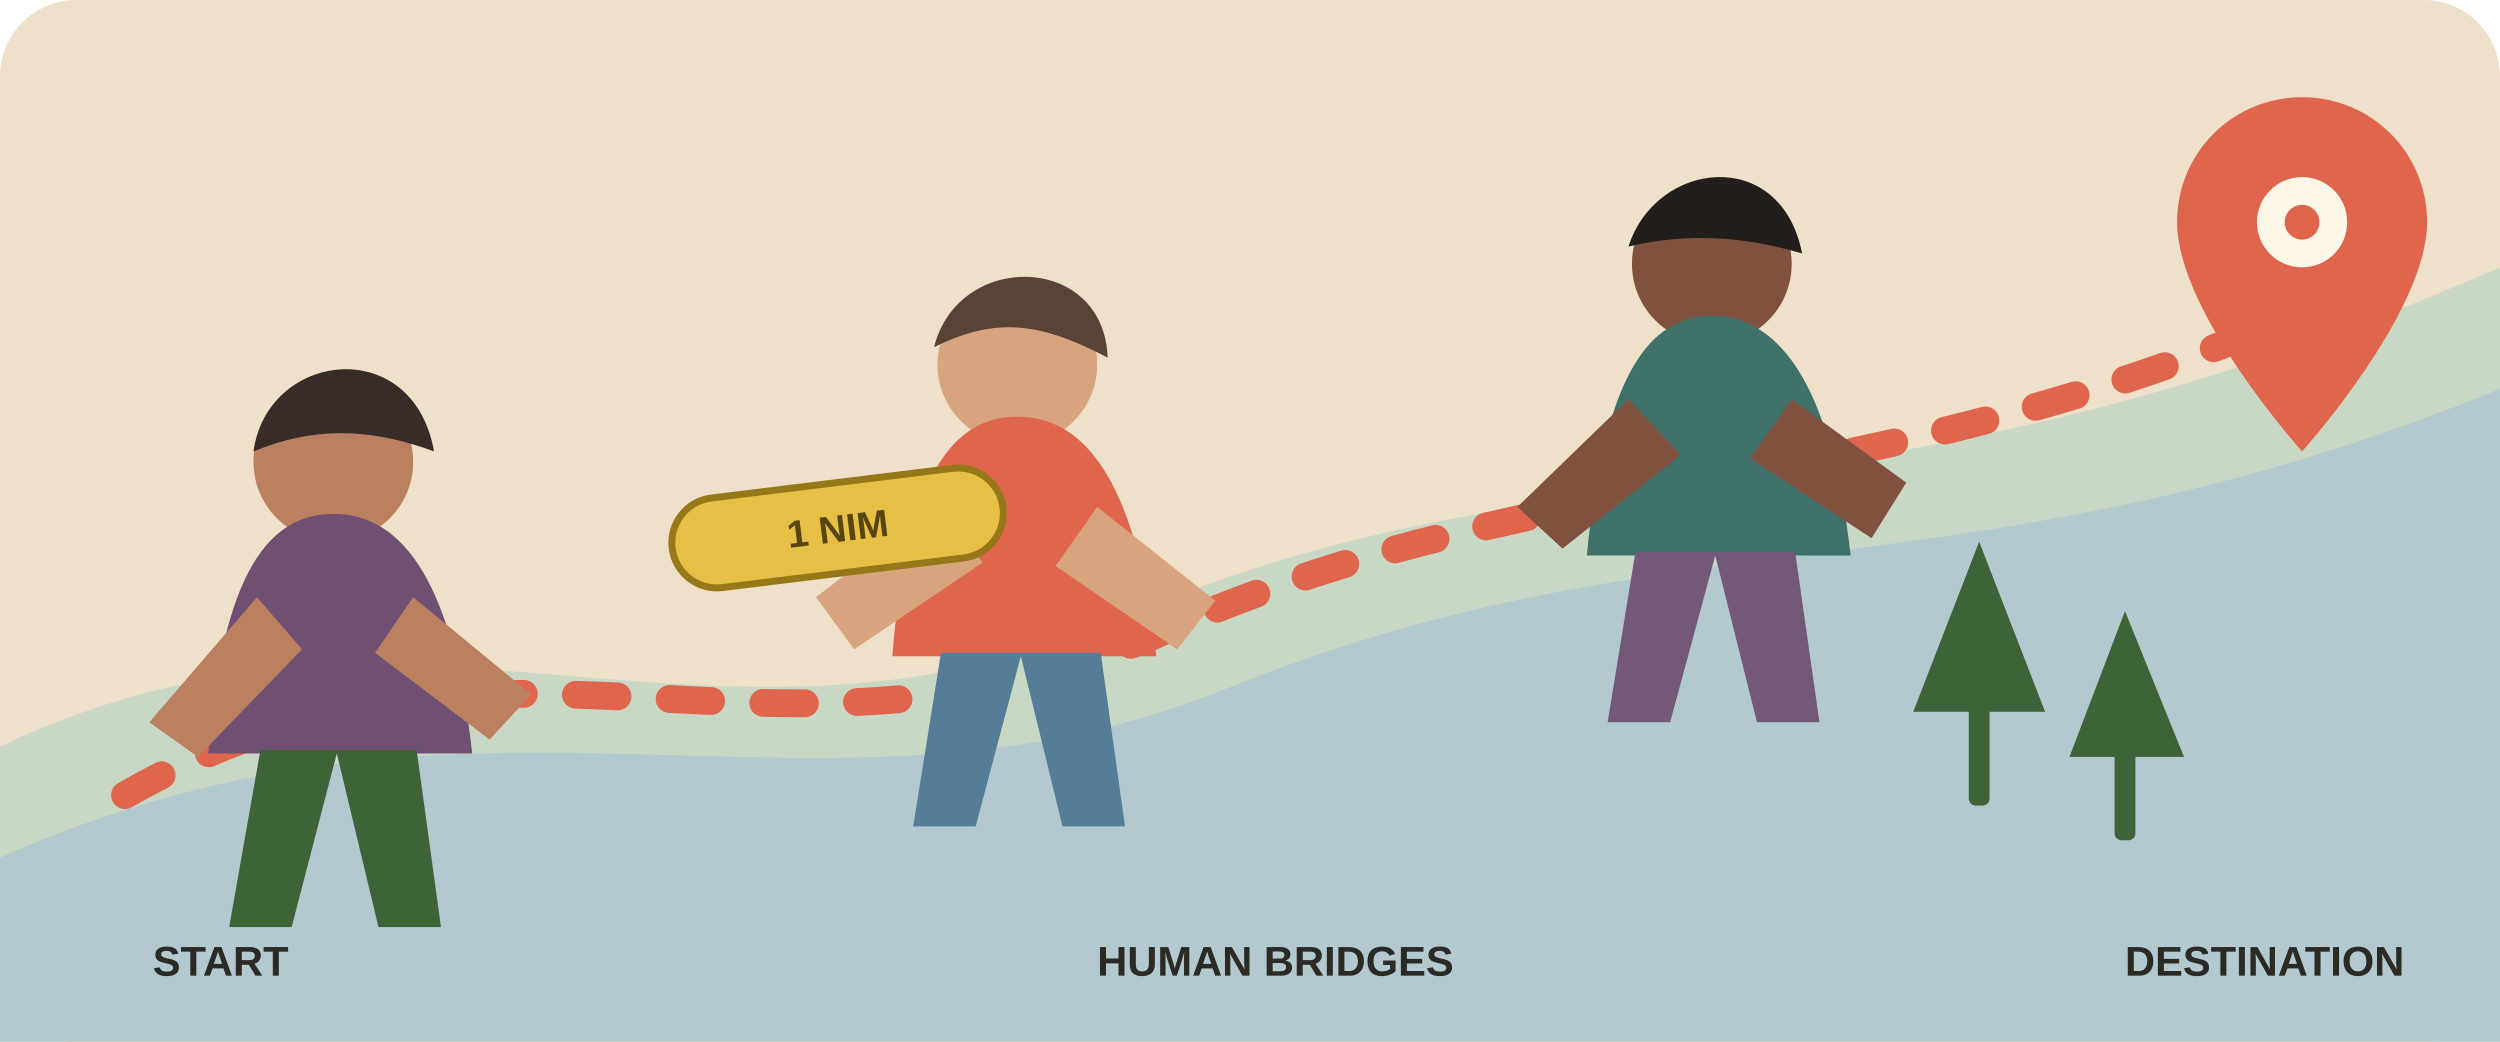
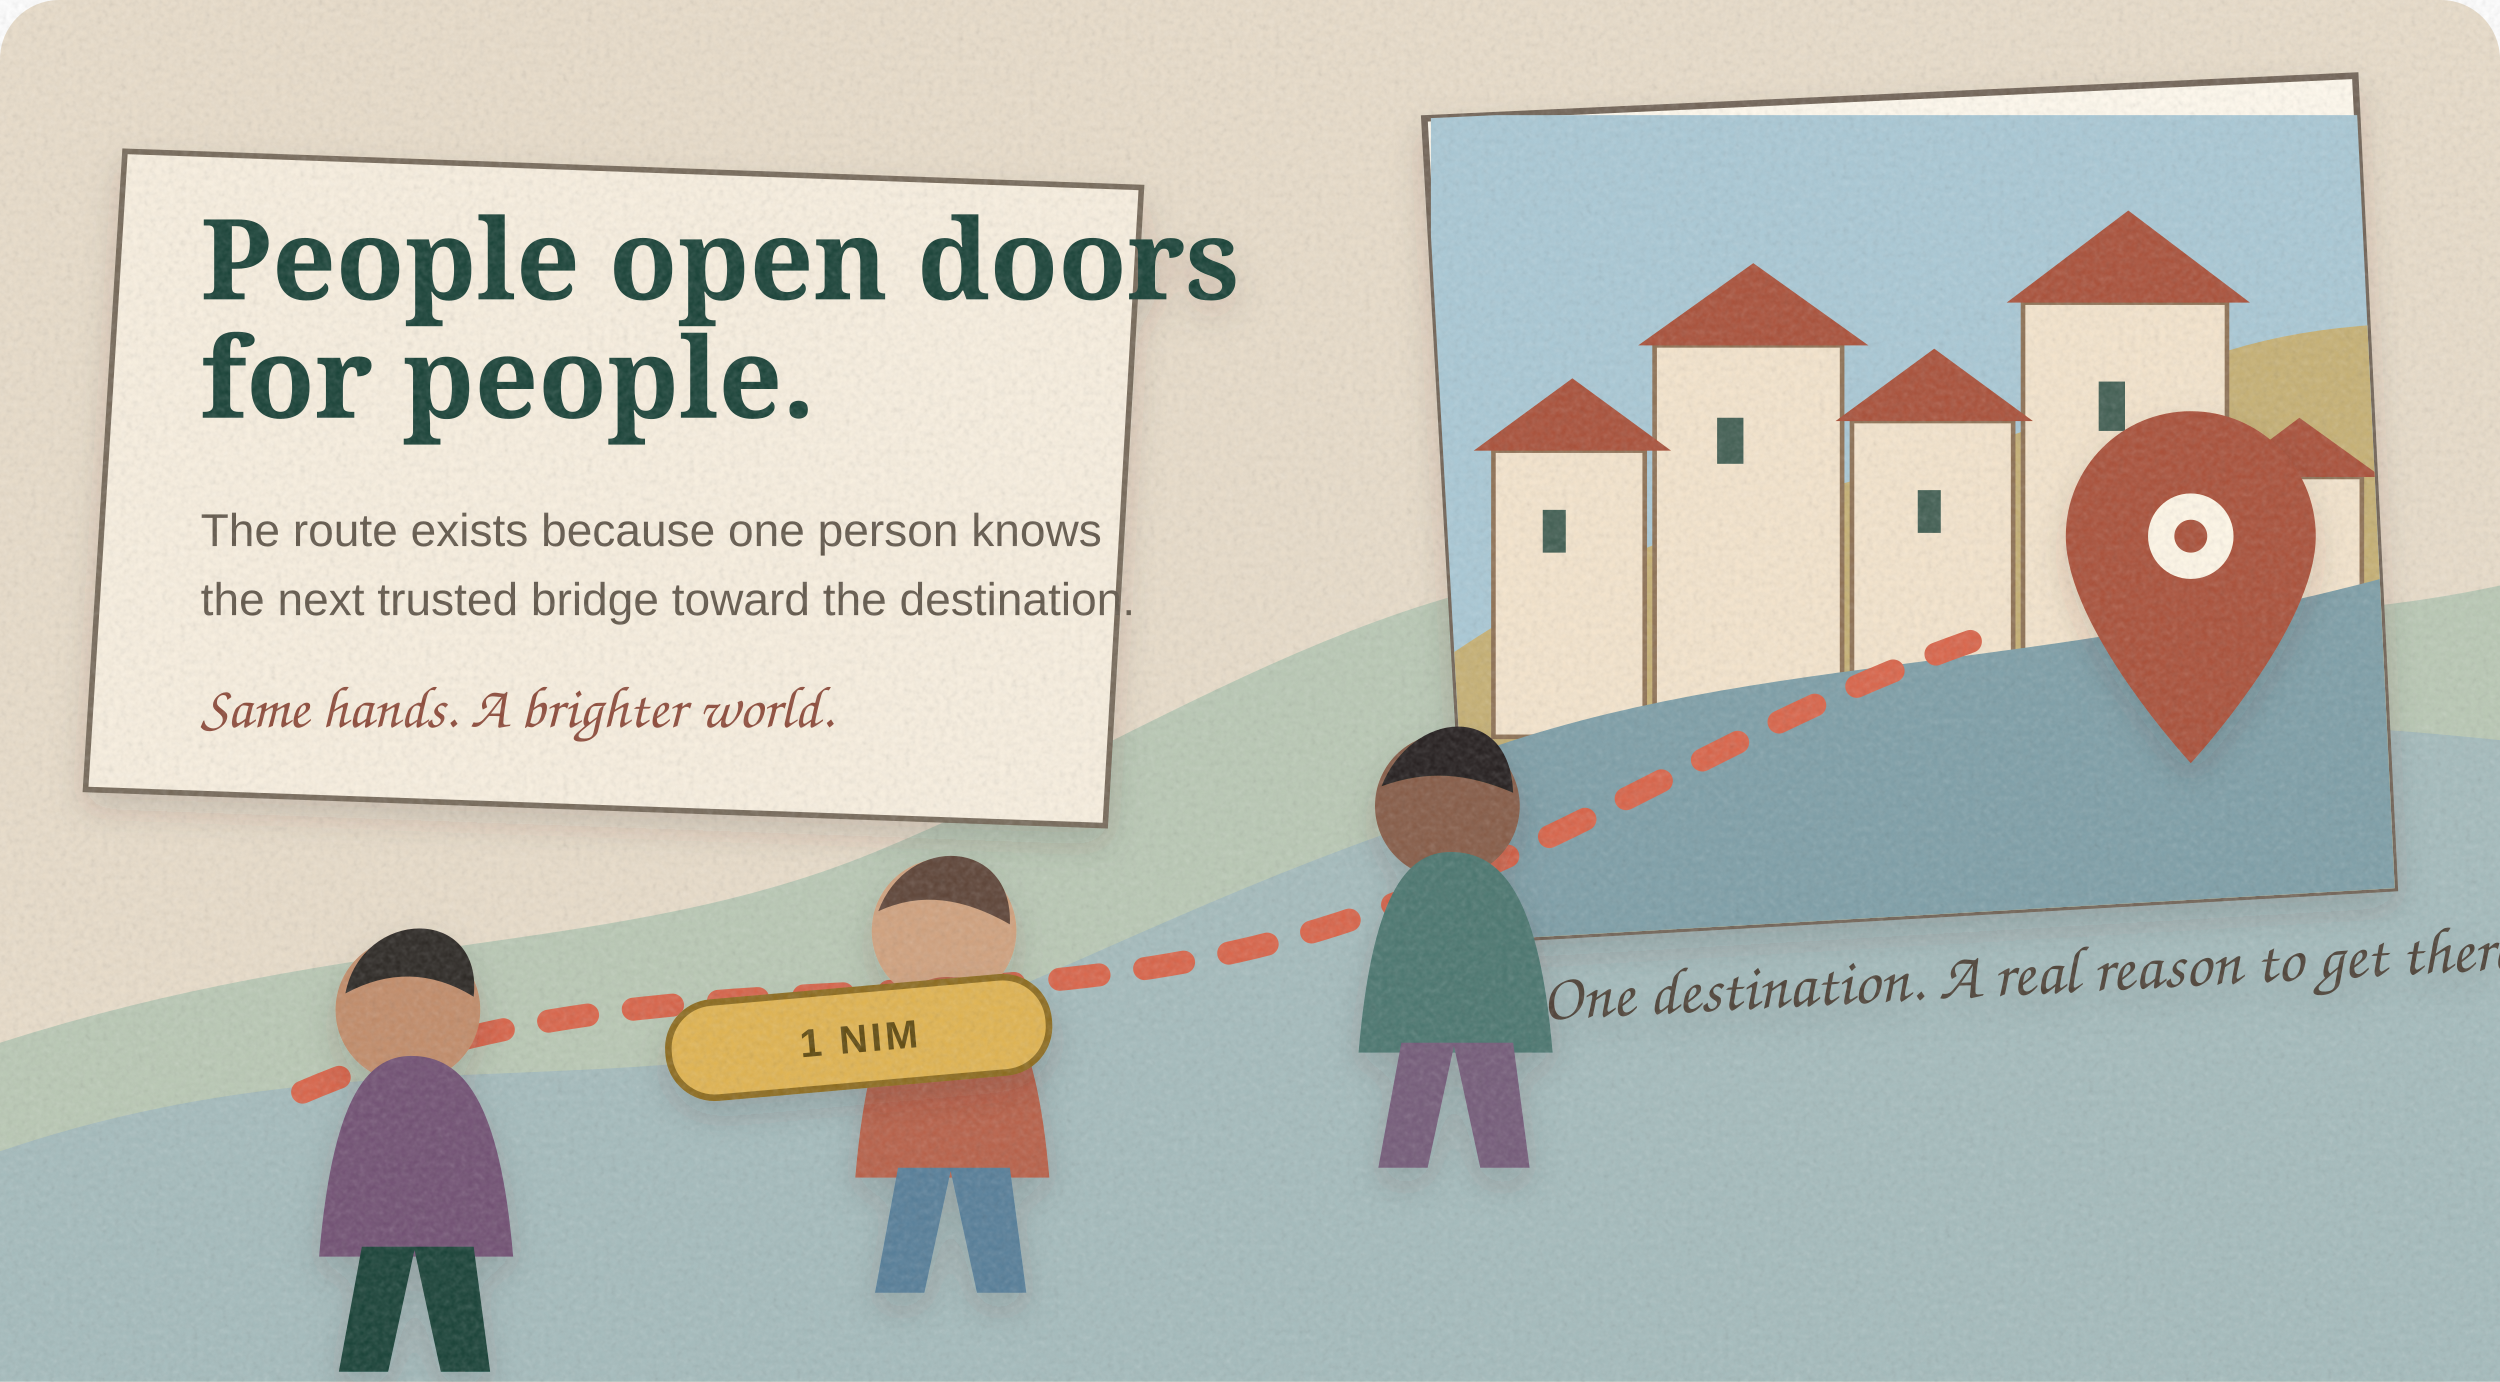
- <svg xmlns="http://www.w3.org/2000/svg" viewBox="0 0 720 300" role="img" aria-labelledby="t d">
-   <rect width="720" height="300" rx="22" fill="#efe0c9" />
-   <path d="M0 215C120 158 203 230 326 177s211-20 394-100v223H0Z" fill="#c8d8c4" />
-   <path d="M0 247c139-62 236-1 354-49 129-52 214-24 366-86v188H0Z" fill="#a9c4d4" opacity=".72" />
-   <path d="M36 229C146 166 221 233 337 181c109-48 211-37 339-97" fill="none" stroke="#df654d" stroke-width="8" stroke-linecap="round" stroke-dasharray="12 15" />
-   <g transform="translate(58 106)">
-     <circle cx="38" cy="27" r="23" fill="#ba805f" />
-     <path d="M15 24c4-29 46-34 52 0-19-7-35-7-52 0Z" fill="#382c28" />
-     <path d="M2 111c4-53 18-69 36-69s34 16 40 69Z" fill="#6f4f72" />
-     <path d="m16 66-31 36 14 10 30-31Zm45 0 34 28-12 13-33-25Z" fill="#ba805f" />
-     <path d="M17 110 8 161h18l13-50 12 50h18l-7-51Z" fill="#3f6339" />
+ <svg xmlns="http://www.w3.org/2000/svg" viewBox="0 0 760 420" role="img" aria-labelledby="t d">
+   <defs>
+     <filter id="grain" x="-20%" y="-20%" width="140%" height="140%">
+       <feTurbulence type="fractalNoise" baseFrequency=".55" numOctaves="2" seed="14" result="noise" />
+       <feColorMatrix in="noise" type="saturate" values="0" result="mono" />
+       <feComponentTransfer in="mono">
+         <feFuncA type="table" tableValues="0 .11" />
+       </feComponentTransfer>
+       <feBlend in="SourceGraphic" in2="mono" mode="multiply" />
+     </filter>
+     <filter id="shadow" x="-30%" y="-30%" width="160%" height="160%">
+       <feDropShadow dx="0" dy="5" stdDeviation="5" flood-color="#3d2e20" flood-opacity=".18" />
+     </filter>
+     <clipPath id="postcard">
+       <path d="M433 36 716 23 728 270 447 286Z" />
+     </clipPath>
+   </defs>
+   <rect width="760" height="420" rx="18" fill="#e8dcc9" />
+   <path d="M0 317c109-35 188-26 266-58 90-37 163-95 267-88 75 5 133 27 227 7v242H0Z" fill="#b9c8b4" />
+   <path d="M0 350c120-41 209-6 314-52 118-52 209-97 446-73v195H0Z" fill="#9bb5bf" opacity=".72" />
+   <g filter="url(#shadow)">
+     <path d="M433 36 716 23 728 270 447 286Z" fill="#fff9ed" stroke="#6f6254" stroke-width="2" />
+     <g clip-path="url(#postcard)">
+       <rect x="435" y="35" width="300" height="255" fill="#a9c8d5" />
+       <path d="M438 201c81-56 137-50 208-82 30-14 52-20 92-21v192H438Z" fill="#c6b073" />
+       <g fill="#f4e4cc" stroke="#8d6f52" stroke-width="1.4">
+         <path d="M454 224v-87h46v87Z" />
+         <path d="M503 224v-119h57v119Z" />
+         <path d="M563 224v-96h49v96Z" />
+         <path d="M615 224v-132h62v132Z" />
+         <path d="M680 224v-79h38v79Z" />
+       </g>
+       <g fill="#a94f37">
+         <path d="m448 137 30-22 30 22Z" />
+         <path d="m498 105 35-25 35 25Z" />
+         <path d="m558 128 30-22 30 22Z" />
+         <path d="m610 92 37-28 37 28Z" />
+         <path d="m675 145 24-18 25 18Z" />
+       </g>
+       <g fill="#183f36" opacity=".82">
+         <rect x="469" y="155" width="7" height="13" />
+         <rect x="522" y="127" width="8" height="14" />
+         <rect x="583" y="149" width="7" height="13" />
+         <rect x="638" y="116" width="8" height="15" />
+       </g>
+       <path d="M438 233c90-36 179-26 300-61v118H438Z" fill="#7d9ea7" />
+     </g>
+     <text x="469" y="310" font-family="Bradley Hand,Segoe Print,cursive" font-size="20" fill="#4b4035" transform="rotate(-3 469 310)">One destination. A real reason to get there.</text>
  </g>
-   <g transform="translate(255 78)">
-     <circle cx="38" cy="27" r="23" fill="#d8a47e" />
-     <path d="M14 22c7-28 49-27 50 3-19-10-32-12-50-3Z" fill="#594337" />
-     <path d="M2 111c4-53 18-69 36-69s34 16 40 69Z" fill="#df654d" />
-     <path d="m15 67-35 27 11 15 37-25Zm46 1 34 27-11 14-35-24Z" fill="#d8a47e" />
-     <path d="M16 110 8 160h18l13-49 12 49h18l-7-50Z" fill="#557d98" />
+   <g filter="url(#shadow)">
+     <path d="M38 46 347 57 336 251 26 240Z" fill="#f8efdf" stroke="#756858" stroke-width="1.7" />
+     <text x="61" y="91" font-family="Iowan Old Style,Georgia,serif" font-size="34" font-weight="700" fill="#183f36">People open doors</text>
+     <text x="61" y="127" font-family="Iowan Old Style,Georgia,serif" font-size="34" font-weight="700" fill="#183f36">for people.</text>
+     <text x="61" y="166" font-family="Arial,sans-serif" font-size="14" fill="#61564a">The route exists because one person knows</text>
+     <text x="61" y="187" font-family="Arial,sans-serif" font-size="14" fill="#61564a">the next trusted bridge toward the destination.</text>
+     <text x="61" y="221" font-family="Bradley Hand,Segoe Print,cursive" font-size="18" fill="#8c4938">Same hands. A brighter world.</text>
  </g>
-   <g transform="translate(455 49)">
-     <circle cx="38" cy="27" r="23" fill="#7f513e" />
-     <path d="M14 22c8-25 44-29 50 2-17-5-33-6-50-2Z" fill="#221e1b" />
-     <path d="M2 111c5-52 18-69 36-69s34 17 40 69Z" fill="#3f716a" />
-     <path d="m14 66-32 31 13 12 34-27Zm47 0 33 24-10 16-35-23Z" fill="#7f513e" />
-     <path d="M16 110 8 159h18l13-48 12 48h18l-7-49Z" fill="#745879" />
+   <path d="M92 332c110-47 213-14 326-55 68-25 113-58 181-82" fill="none" stroke="#d96348" stroke-width="7" stroke-linecap="round" stroke-dasharray="12 14" />
+   <g transform="translate(91 277)" filter="url(#shadow)">
+     <circle cx="33" cy="30" r="22" fill="#c18b68" />
+     <path d="M14 25c5-26 42-27 39 1-13-8-26-8-39-1Z" fill="#2a2521" />
+     <path d="M6 105c4-47 14-61 28-61 16 0 27 14 31 61Z" fill="#6f4f72" />
+     <path d="M19 102 12 140h15l8-37 8 37h15l-5-38Z" fill="#183f36" />
  </g>
-   <g transform="translate(192 145) rotate(-7)">
-     <rect width="96" height="26" rx="13" fill="#e8bf45" stroke="#967819" stroke-width="2" />
-     <text x="48" y="17" text-anchor="middle" font-family="Arial,sans-serif" font-size="11" font-weight="700" fill="#57450e">1 NIM</text>
+   <g transform="translate(254 253)" filter="url(#shadow)">
+     <circle cx="33" cy="30" r="22" fill="#d0a17d" />
+     <path d="M13 24c9-24 41-22 40 4-14-8-27-10-40-4Z" fill="#5c4335" />
+     <path d="M6 105c4-47 14-61 28-61 16 0 27 14 31 61Z" fill="#b75f47" />
+     <path d="M19 102 12 140h15l8-37 8 37h15l-5-38Z" fill="#557d98" />
  </g>
-   <g transform="translate(627 28)">
-     <path d="M0 36C0 16 16 0 36 0s36 16 36 36c0 26-36 66-36 66S0 62 0 36Z" fill="#df654d" />
-     <circle cx="36" cy="36" r="13" fill="#fff7e7" />
-     <circle cx="36" cy="36" r="5" fill="#df654d" />
+   <g transform="translate(407 215)" filter="url(#shadow)">
+     <circle cx="33" cy="30" r="22" fill="#855a44" />
+     <path d="M13 24c9-23 39-26 40 2-14-6-26-7-40-2Z" fill="#211f1b" />
+     <path d="M6 105c4-47 14-61 28-61 16 0 27 14 31 61Z" fill="#49756e" />
+     <path d="M19 102 12 140h15l8-37 8 37h15l-5-38Z" fill="#735a78" />
  </g>
-   <g fill="#3f6339">
-     <path d="M551 205l19-49 19 49Z" />
-     <rect x="567" y="202" width="6" height="30" rx="2" />
-     <path d="M596 218l16-42 17 42Z" />
-     <rect x="609" y="216" width="6" height="26" rx="2" />
+   <g transform="translate(202 306) rotate(-5)" filter="url(#shadow)">
+     <rect width="116" height="29" rx="14" fill="#e0b34f" stroke="#8c6b1c" stroke-width="2" />
+     <text x="58" y="19" text-anchor="middle" font-family="Arial,sans-serif" font-size="12" font-weight="800" letter-spacing="1" fill="#5e4810">1 NIM</text>
  </g>
-   <g font-family="Arial,sans-serif" fill="#2b2a24">
-     <text x="44" y="281" font-size="12" font-weight="700">START</text>
-     <text x="316" y="281" font-size="12" font-weight="700">HUMAN BRIDGES</text>
-     <text x="612" y="281" font-size="12" font-weight="700">DESTINATION</text>
+   <g transform="translate(628 125)" filter="url(#shadow)">
+     <path d="M0 38C0 17 17 0 38 0s38 17 38 38c0 28-38 69-38 69S0 66 0 38Z" fill="#a94f37" />
+     <circle cx="38" cy="38" r="13" fill="#fff7e7" />
+     <circle cx="38" cy="38" r="5" fill="#a94f37" />
  </g>
+   <rect width="760" height="420" rx="18" fill="transparent" filter="url(#grain)" opacity=".22" />
</svg>
